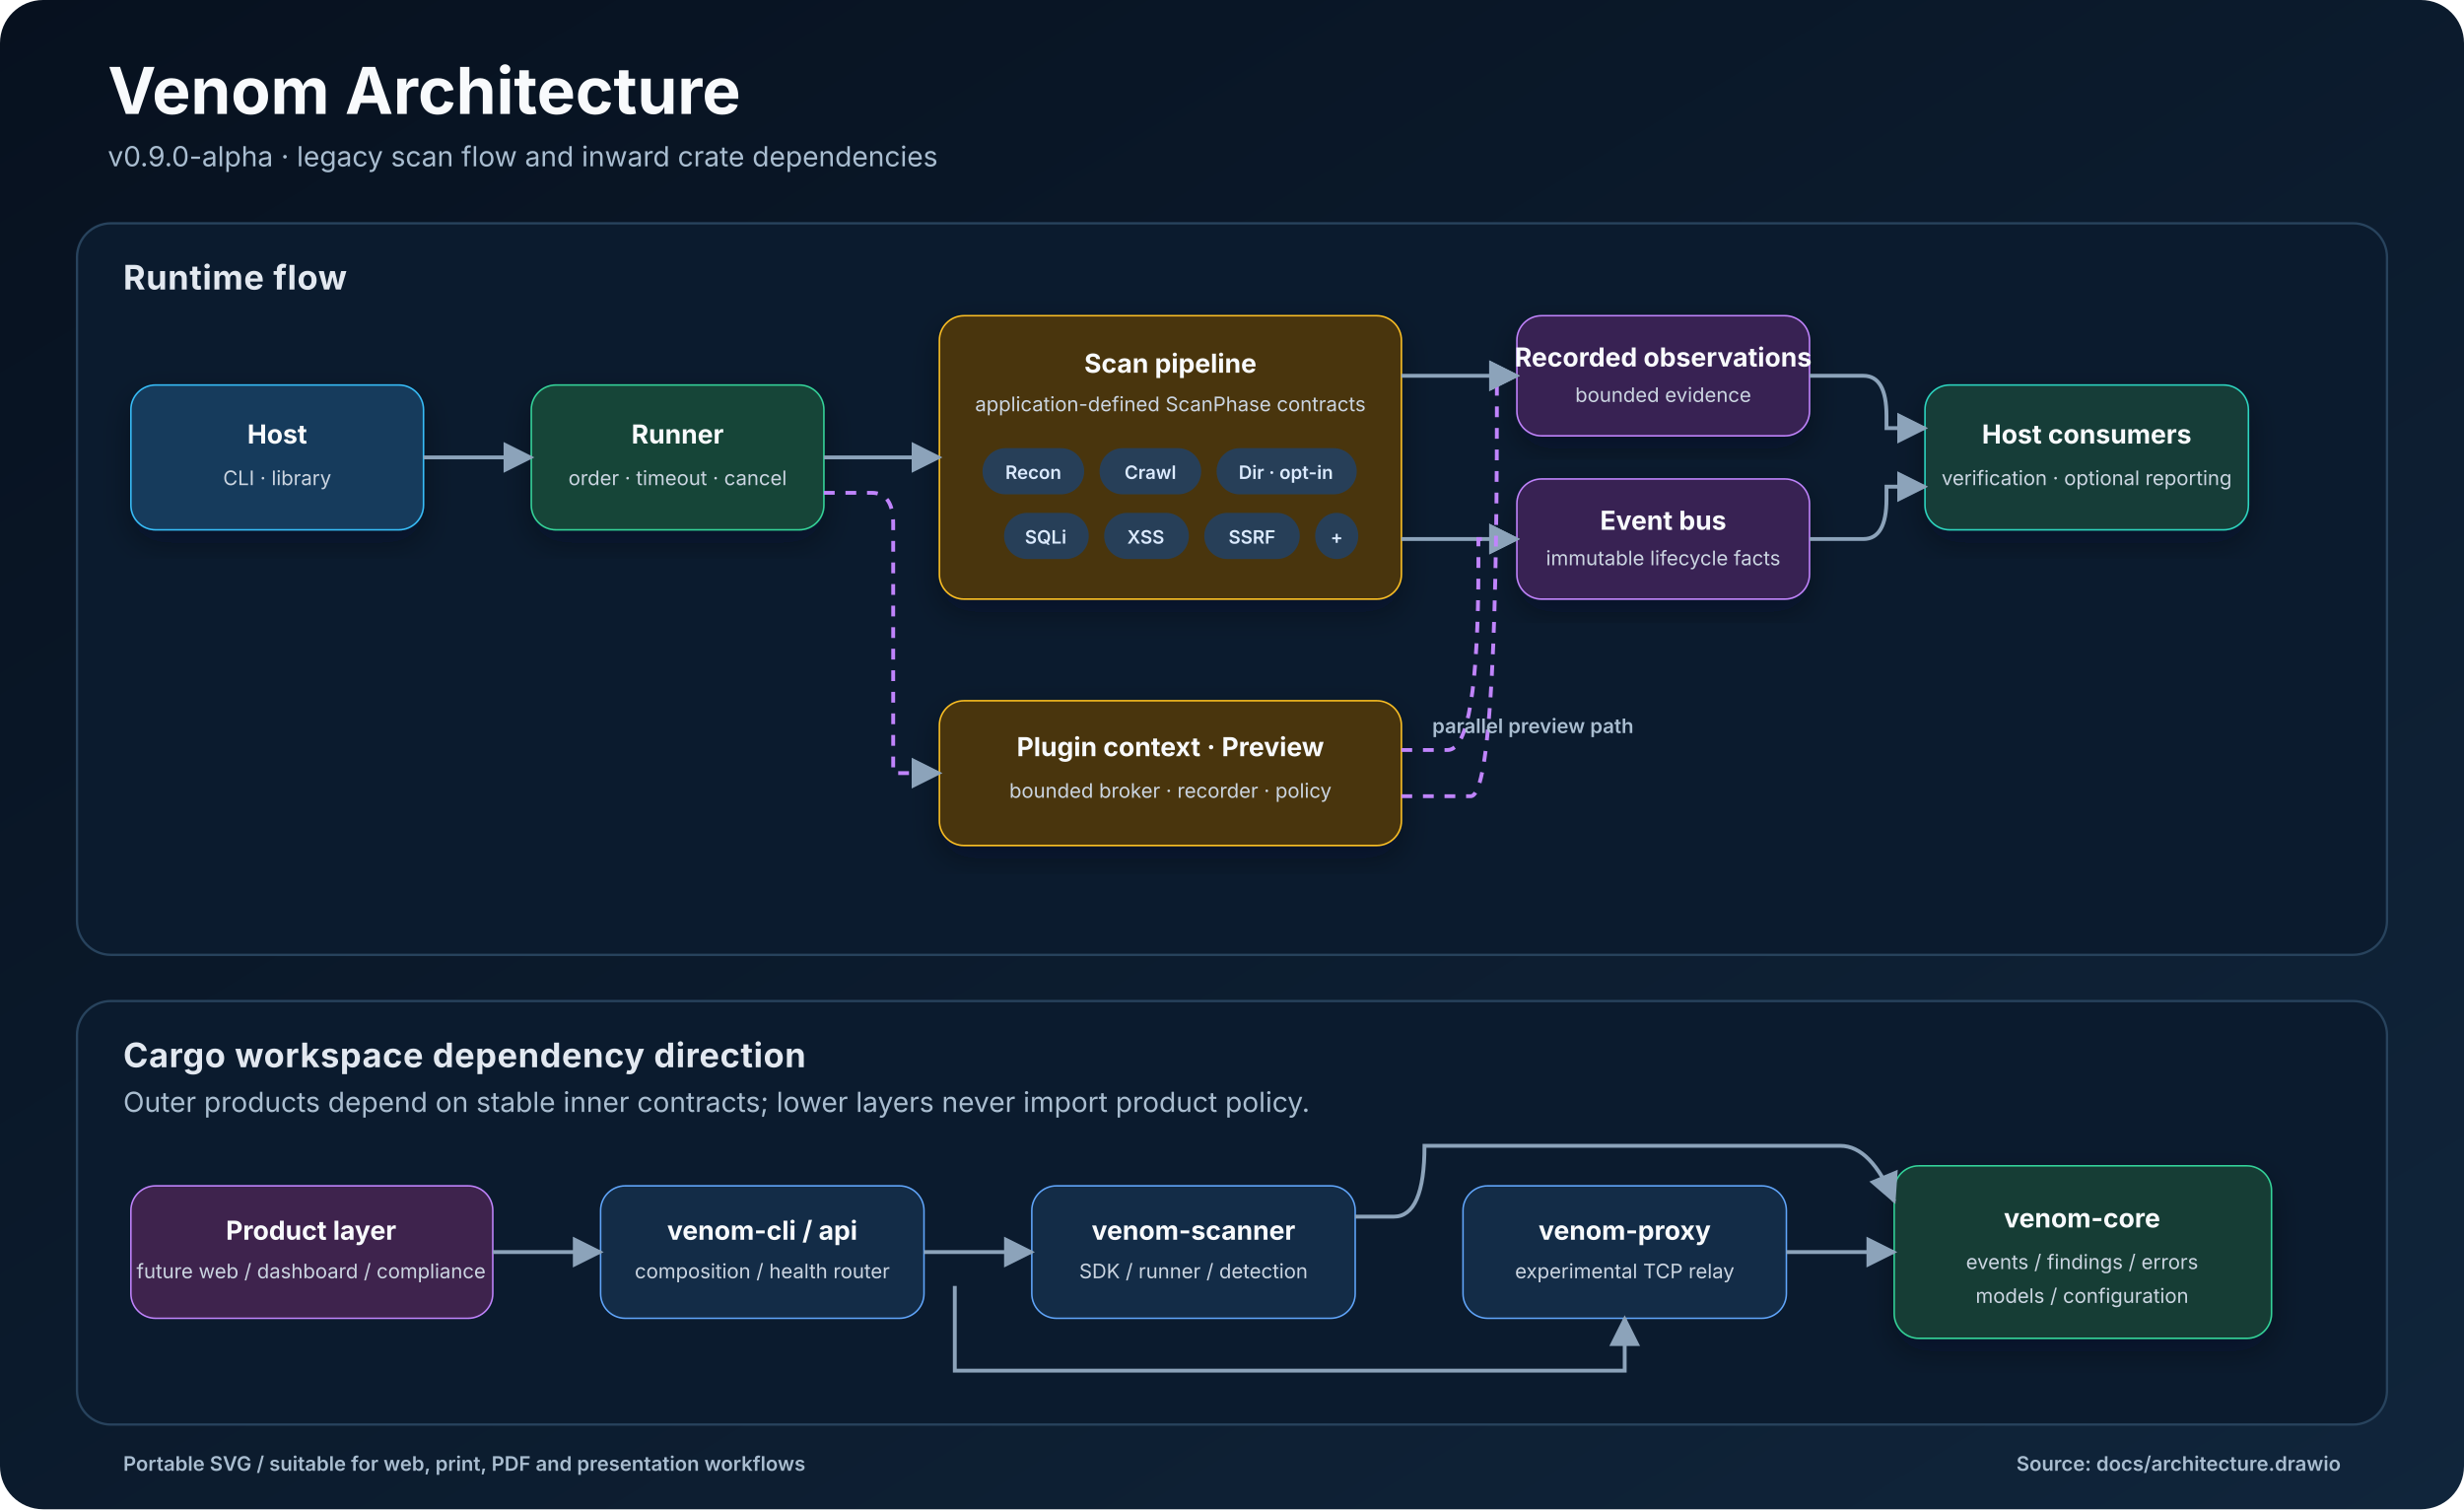
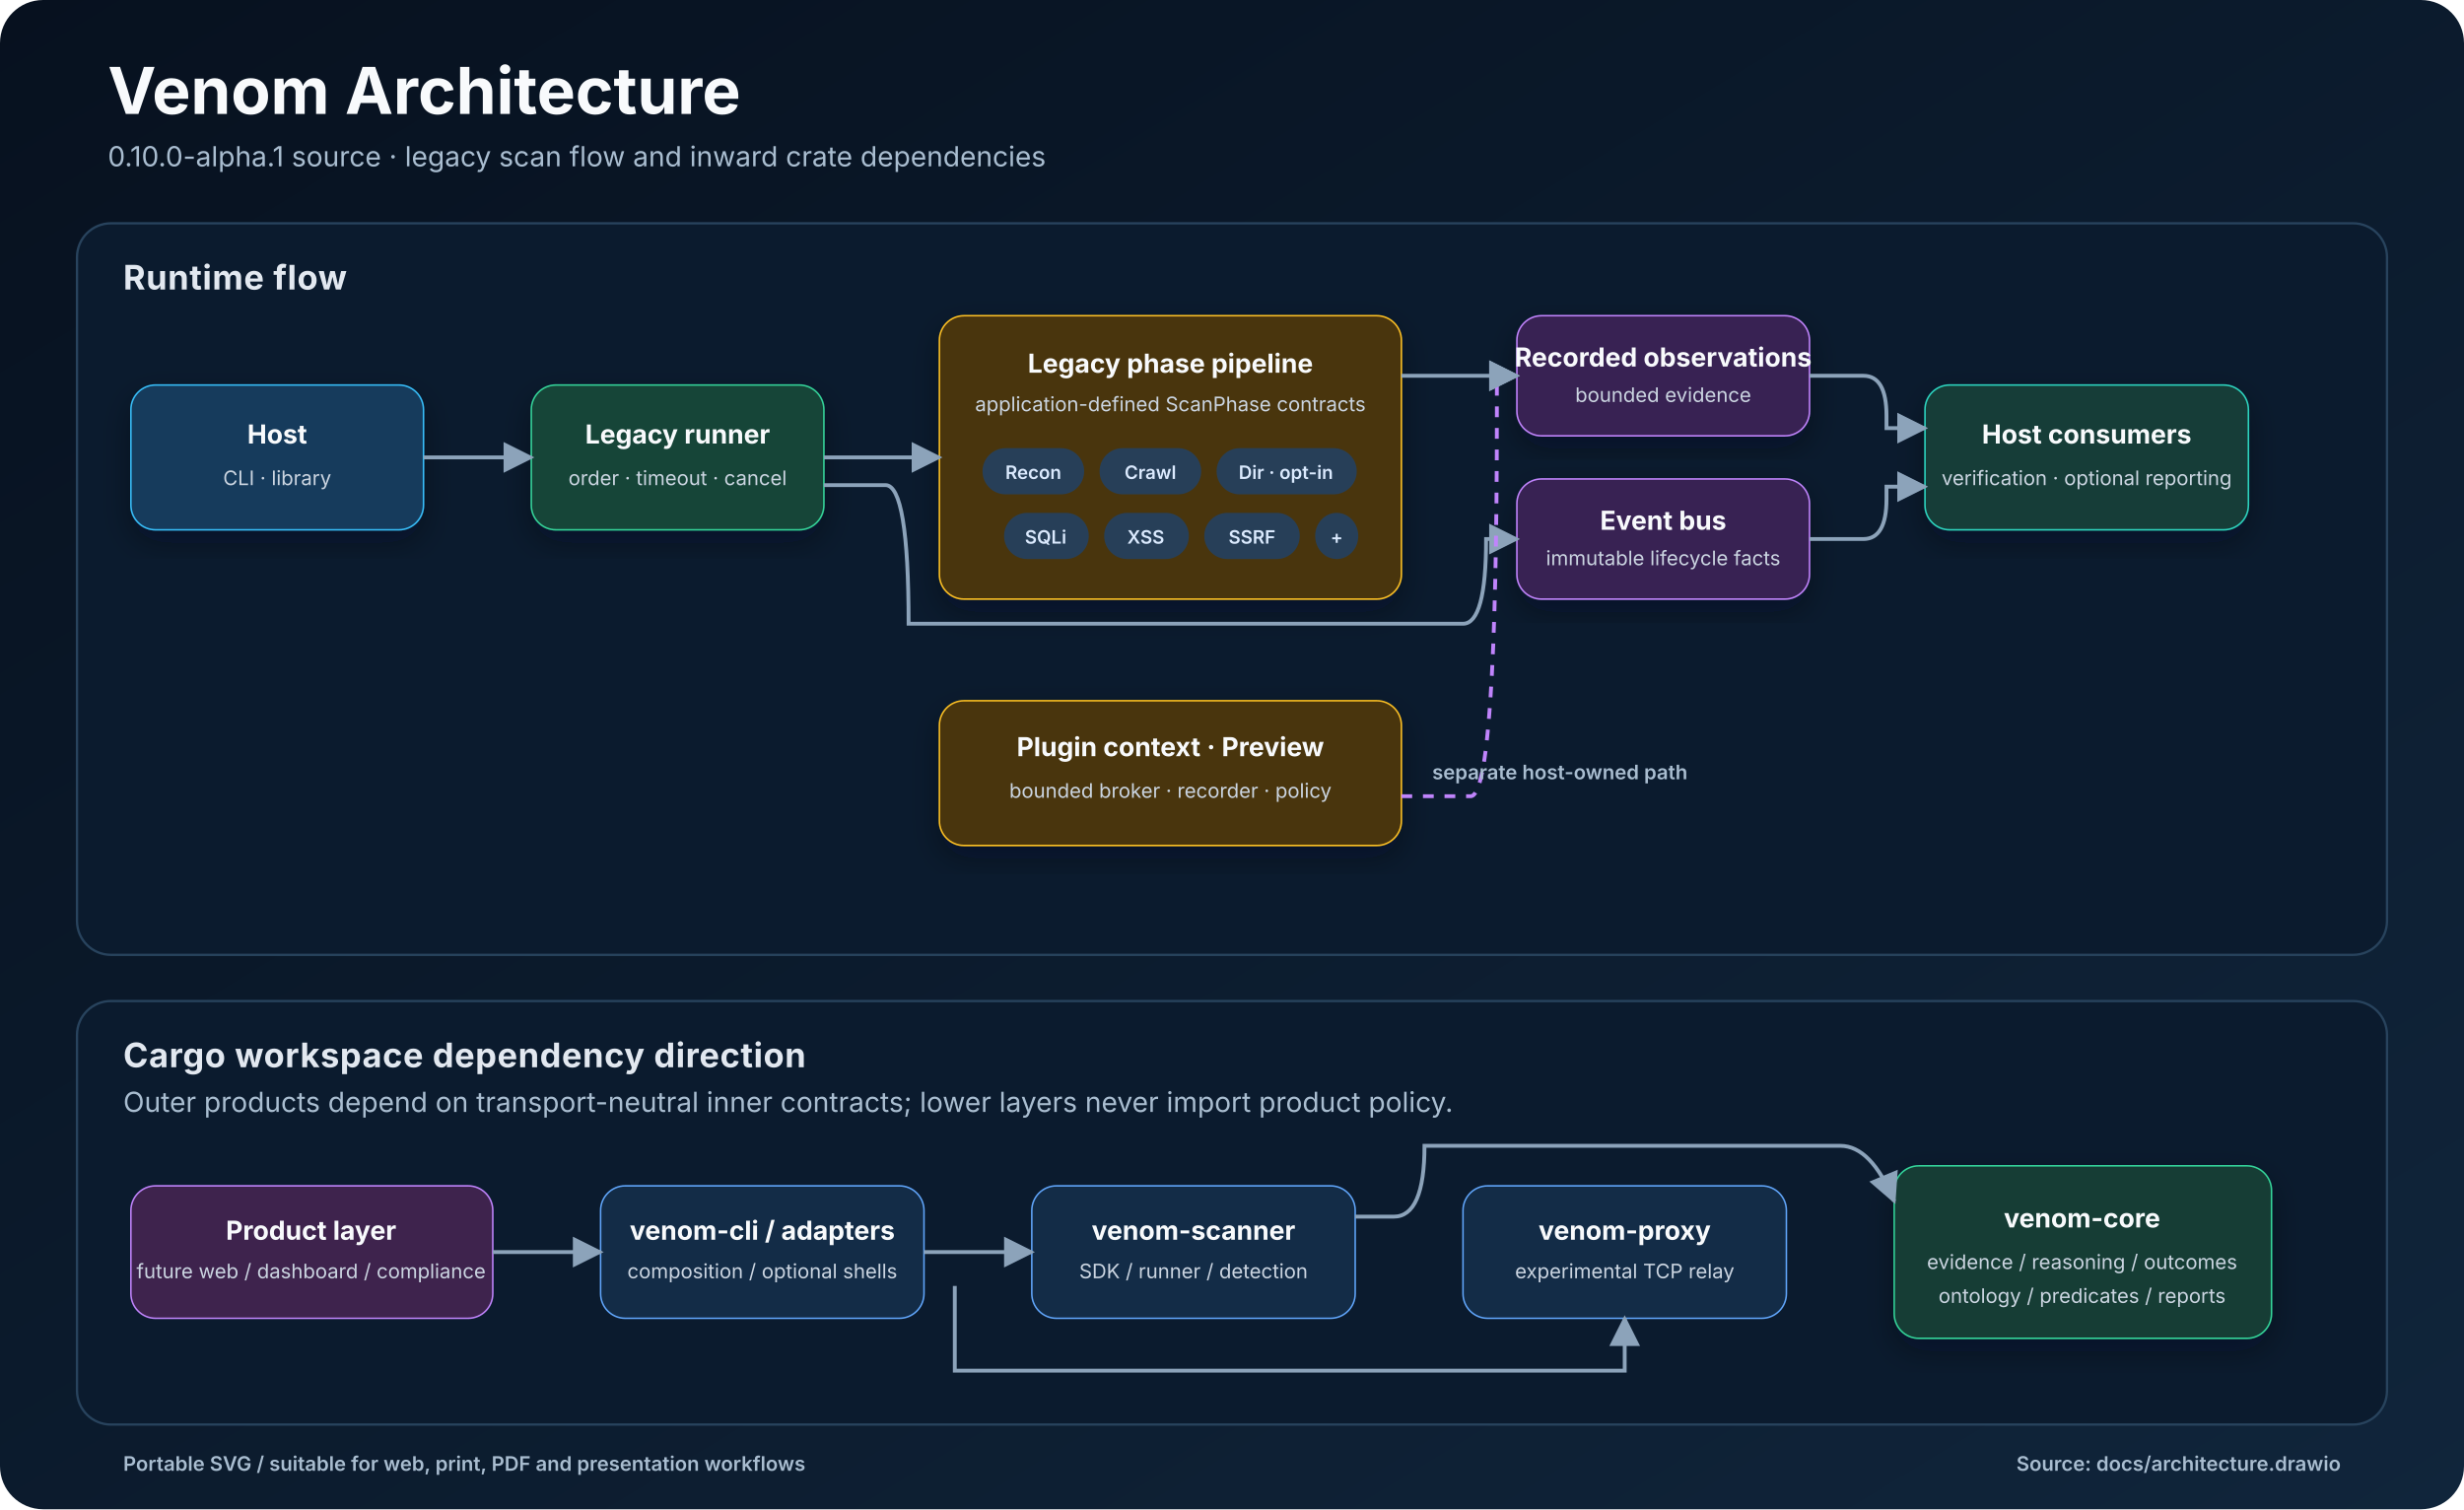
<svg xmlns="http://www.w3.org/2000/svg" width="1600" height="980" viewBox="0 0 1600 980" role="img" aria-labelledby="title desc">
  <defs>
    <linearGradient id="background" x1="0" y1="0" x2="1" y2="1">
      <stop offset="0" stop-color="#07111f" />
      <stop offset="1" stop-color="#10253b" />
    </linearGradient>
    <filter id="shadow" x="-20%" y="-20%" width="140%" height="140%">
      <feDropShadow dx="0" dy="8" stdDeviation="10" flood-color="#020617" flood-opacity="0.35" />
    </filter>
    <marker id="arrow" viewBox="0 0 10 10" refX="9" refY="5" markerWidth="8" markerHeight="8" orient="auto-start-reverse">
      <path d="M 0 0 L 10 5 L 0 10 z" fill="#8ca3ba" />
    </marker>
    <style>
      .title { font: 700 42px Inter, Segoe UI, Arial, sans-serif; fill: #f8fafc; }
      .subtitle { font: 400 18px Inter, Segoe UI, Arial, sans-serif; fill: #a9bdd0; }
      .section { font: 700 22px Inter, Segoe UI, Arial, sans-serif; fill: #e2e8f0; letter-spacing: 0.4px; }
      .box-title { font: 700 17px Inter, Segoe UI, Arial, sans-serif; fill: #f8fafc; }
      .box-copy { font: 400 13px Inter, Segoe UI, Arial, sans-serif; fill: #cbd5e1; }
      .chip { font: 600 12px Inter, Segoe UI, Arial, sans-serif; fill: #dbeafe; }
      .label { font: 600 13px Inter, Segoe UI, Arial, sans-serif; fill: #a9bdd0; }
      .edge { fill: none; stroke: #8ca3ba; stroke-width: 2.5; marker-end: url(#arrow); }
      .edge-dashed { fill: none; stroke: #c084fc; stroke-width: 2.5; stroke-dasharray: 7 7; marker-end: url(#arrow); }
      .panel { fill: #0b1b2e; stroke: #28435d; stroke-width: 1.5; }
      .host { fill: #133b5c; stroke: #38bdf8; }
      .runner { fill: #174437; stroke: #34d399; }
      .engine { fill: #4a3511; stroke: #fbbf24; }
      .contract { fill: #392052; stroke: #c084fc; }
      .report { fill: #163d38; stroke: #2dd4bf; }
      .core { fill: #123d34; stroke: #34d399; }
      .crate { fill: #132c47; stroke: #60a5fa; }
      .product { fill: #3e234d; stroke: #c084fc; }
    </style>
  </defs>
  <rect width="1600" height="980" rx="28" fill="url(#background)" />
  <text class="title" x="70" y="74">Venom Architecture</text>
-   <text class="subtitle" x="70" y="108">v0.9.0-alpha · legacy scan flow and inward crate dependencies</text>
+   <text class="subtitle" x="70" y="108">0.10.0-alpha.1 source · legacy scan flow and inward crate dependencies</text>
  <rect class="panel" x="50" y="145" width="1500" height="475" rx="22" />
  <text class="section" x="80" y="188">Runtime flow</text>
  <rect class="host" filter="url(#shadow)" x="85" y="250" width="190" height="94" rx="16" />
  <text class="box-title" x="180" y="288" text-anchor="middle">Host</text>
  <text class="box-copy" x="180" y="315" text-anchor="middle">CLI · library</text>
  <rect class="runner" filter="url(#shadow)" x="345" y="250" width="190" height="94" rx="16" />
-   <text class="box-title" x="440" y="288" text-anchor="middle">Runner</text>
+   <text class="box-title" x="440" y="288" text-anchor="middle">Legacy runner</text>
  <text class="box-copy" x="440" y="315" text-anchor="middle">order · timeout · cancel</text>
  <rect class="engine" filter="url(#shadow)" x="610" y="205" width="300" height="184" rx="16" />
-   <text class="box-title" x="760" y="242" text-anchor="middle">Scan pipeline</text>
+   <text class="box-title" x="760" y="242" text-anchor="middle">Legacy phase pipeline</text>
  <text class="box-copy" x="760" y="267" text-anchor="middle">application-defined ScanPhase contracts</text>
  <g>
    <rect x="638" y="291" width="66" height="30" rx="15" fill="#273f58" />
    <text class="chip" x="671" y="311" text-anchor="middle">Recon</text>
    <rect x="714" y="291" width="66" height="30" rx="15" fill="#273f58" />
    <text class="chip" x="747" y="311" text-anchor="middle">Crawl</text>
    <rect x="790" y="291" width="91" height="30" rx="15" fill="#273f58" />
    <text class="chip" x="835" y="311" text-anchor="middle">Dir · opt-in</text>
    <rect x="652" y="333" width="55" height="30" rx="15" fill="#273f58" />
    <text class="chip" x="679" y="353" text-anchor="middle">SQLi</text>
    <rect x="717" y="333" width="55" height="30" rx="15" fill="#273f58" />
    <text class="chip" x="744" y="353" text-anchor="middle">XSS</text>
    <rect x="782" y="333" width="62" height="30" rx="15" fill="#273f58" />
    <text class="chip" x="813" y="353" text-anchor="middle">SSRF</text>
    <rect x="854" y="333" width="28" height="30" rx="15" fill="#273f58" />
    <text class="chip" x="868" y="353" text-anchor="middle">+</text>
  </g>
  <rect class="contract" filter="url(#shadow)" x="985" y="205" width="190" height="78" rx="16" />
  <text class="box-title" x="1080" y="238" text-anchor="middle">Recorded observations</text>
  <text class="box-copy" x="1080" y="261" text-anchor="middle">bounded evidence</text>
  <rect class="contract" filter="url(#shadow)" x="985" y="311" width="190" height="78" rx="16" />
  <text class="box-title" x="1080" y="344" text-anchor="middle">Event bus</text>
  <text class="box-copy" x="1080" y="367" text-anchor="middle">immutable lifecycle facts</text>
  <rect class="report" filter="url(#shadow)" x="1250" y="250" width="210" height="94" rx="16" />
  <text class="box-title" x="1355" y="288" text-anchor="middle">Host consumers</text>
  <text class="box-copy" x="1355" y="315" text-anchor="middle">verification · optional reporting</text>
  <rect class="engine" filter="url(#shadow)" x="610" y="455" width="300" height="94" rx="16" />
  <text class="box-title" x="760" y="491" text-anchor="middle">Plugin context · Preview</text>
  <text class="box-copy" x="760" y="518" text-anchor="middle">bounded broker · recorder · policy</text>
  <path class="edge" d="M 275 297 H 345" />
  <path class="edge" d="M 535 297 H 610" />
  <path class="edge" d="M 910 244 H 985" />
-   <path class="edge" d="M 910 350 H 985" />
+   <path class="edge" d="M 535 315 H 575 Q 590 315 590 405 H 950 Q 965 405 965 350 H 985" />
  <path class="edge" d="M 1175 244 H 1210 Q 1225 244 1225 270 V 278 H 1250" />
  <path class="edge" d="M 1175 350 H 1210 Q 1225 350 1225 324 V 316 H 1250" />
-   <path class="edge-dashed" d="M 535 320 H 566 Q 580 320 580 340 V 502 H 610" />
-   <path class="edge-dashed" d="M 910 487 H 940 Q 960 487 960 366 V 350 H 985" />
  <path class="edge-dashed" d="M 910 517 H 955 Q 972 517 972 268 V 244 H 985" />
-   <text class="label" x="930" y="476">parallel preview path</text>
+   <text class="label" x="930" y="506">separate host-owned path</text>
  <rect class="panel" x="50" y="650" width="1500" height="275" rx="22" />
  <text class="section" x="80" y="693">Cargo workspace dependency direction</text>
-   <text class="subtitle" x="80" y="722">Outer products depend on stable inner contracts; lower layers never import product policy.</text>
+   <text class="subtitle" x="80" y="722">Outer products depend on transport-neutral inner contracts; lower layers never import product policy.</text>
  <rect class="product" x="85" y="770" width="235" height="86" rx="16" />
  <text class="box-title" x="202" y="805" text-anchor="middle">Product layer</text>
  <text class="box-copy" x="202" y="830" text-anchor="middle">future web / dashboard / compliance</text>
  <rect class="crate" x="390" y="770" width="210" height="86" rx="16" />
-   <text class="box-title" x="495" y="805" text-anchor="middle">venom-cli / api</text>
-   <text class="box-copy" x="495" y="830" text-anchor="middle">composition / health router</text>
+   <text class="box-title" x="495" y="805" text-anchor="middle">venom-cli / adapters</text>
+   <text class="box-copy" x="495" y="830" text-anchor="middle">composition / optional shells</text>
  <rect class="crate" x="670" y="770" width="210" height="86" rx="16" />
  <text class="box-title" x="775" y="805" text-anchor="middle">venom-scanner</text>
  <text class="box-copy" x="775" y="830" text-anchor="middle">SDK / runner / detection</text>
  <rect class="crate" x="950" y="770" width="210" height="86" rx="16" />
  <text class="box-title" x="1055" y="805" text-anchor="middle">venom-proxy</text>
  <text class="box-copy" x="1055" y="830" text-anchor="middle">experimental TCP relay</text>
  <rect class="core" filter="url(#shadow)" x="1230" y="757" width="245" height="112" rx="16" />
  <text class="box-title" x="1352" y="797" text-anchor="middle">venom-core</text>
-   <text class="box-copy" x="1352" y="824" text-anchor="middle">events / findings / errors</text>
-   <text class="box-copy" x="1352" y="846" text-anchor="middle">models / configuration</text>
+   <text class="box-copy" x="1352" y="824" text-anchor="middle">evidence / reasoning / outcomes</text>
+   <text class="box-copy" x="1352" y="846" text-anchor="middle">ontology / predicates / reports</text>
  <path class="edge" d="M 320 813 H 390" />
  <path class="edge" d="M 600 813 H 670" />
  <path class="edge" d="M 620 835 V 890 H 1055 V 856" />
  <path class="edge" d="M 880 790 H 905 Q 925 790 925 744 H 1195 Q 1215 744 1230 780" />
-   <path class="edge" d="M 1160 813 H 1230" />
  <text class="label" x="80" y="955">Portable SVG / suitable for web, print, PDF and presentation workflows</text>
  <text class="label" x="1520" y="955" text-anchor="end">Source: docs/architecture.drawio</text>
</svg>
